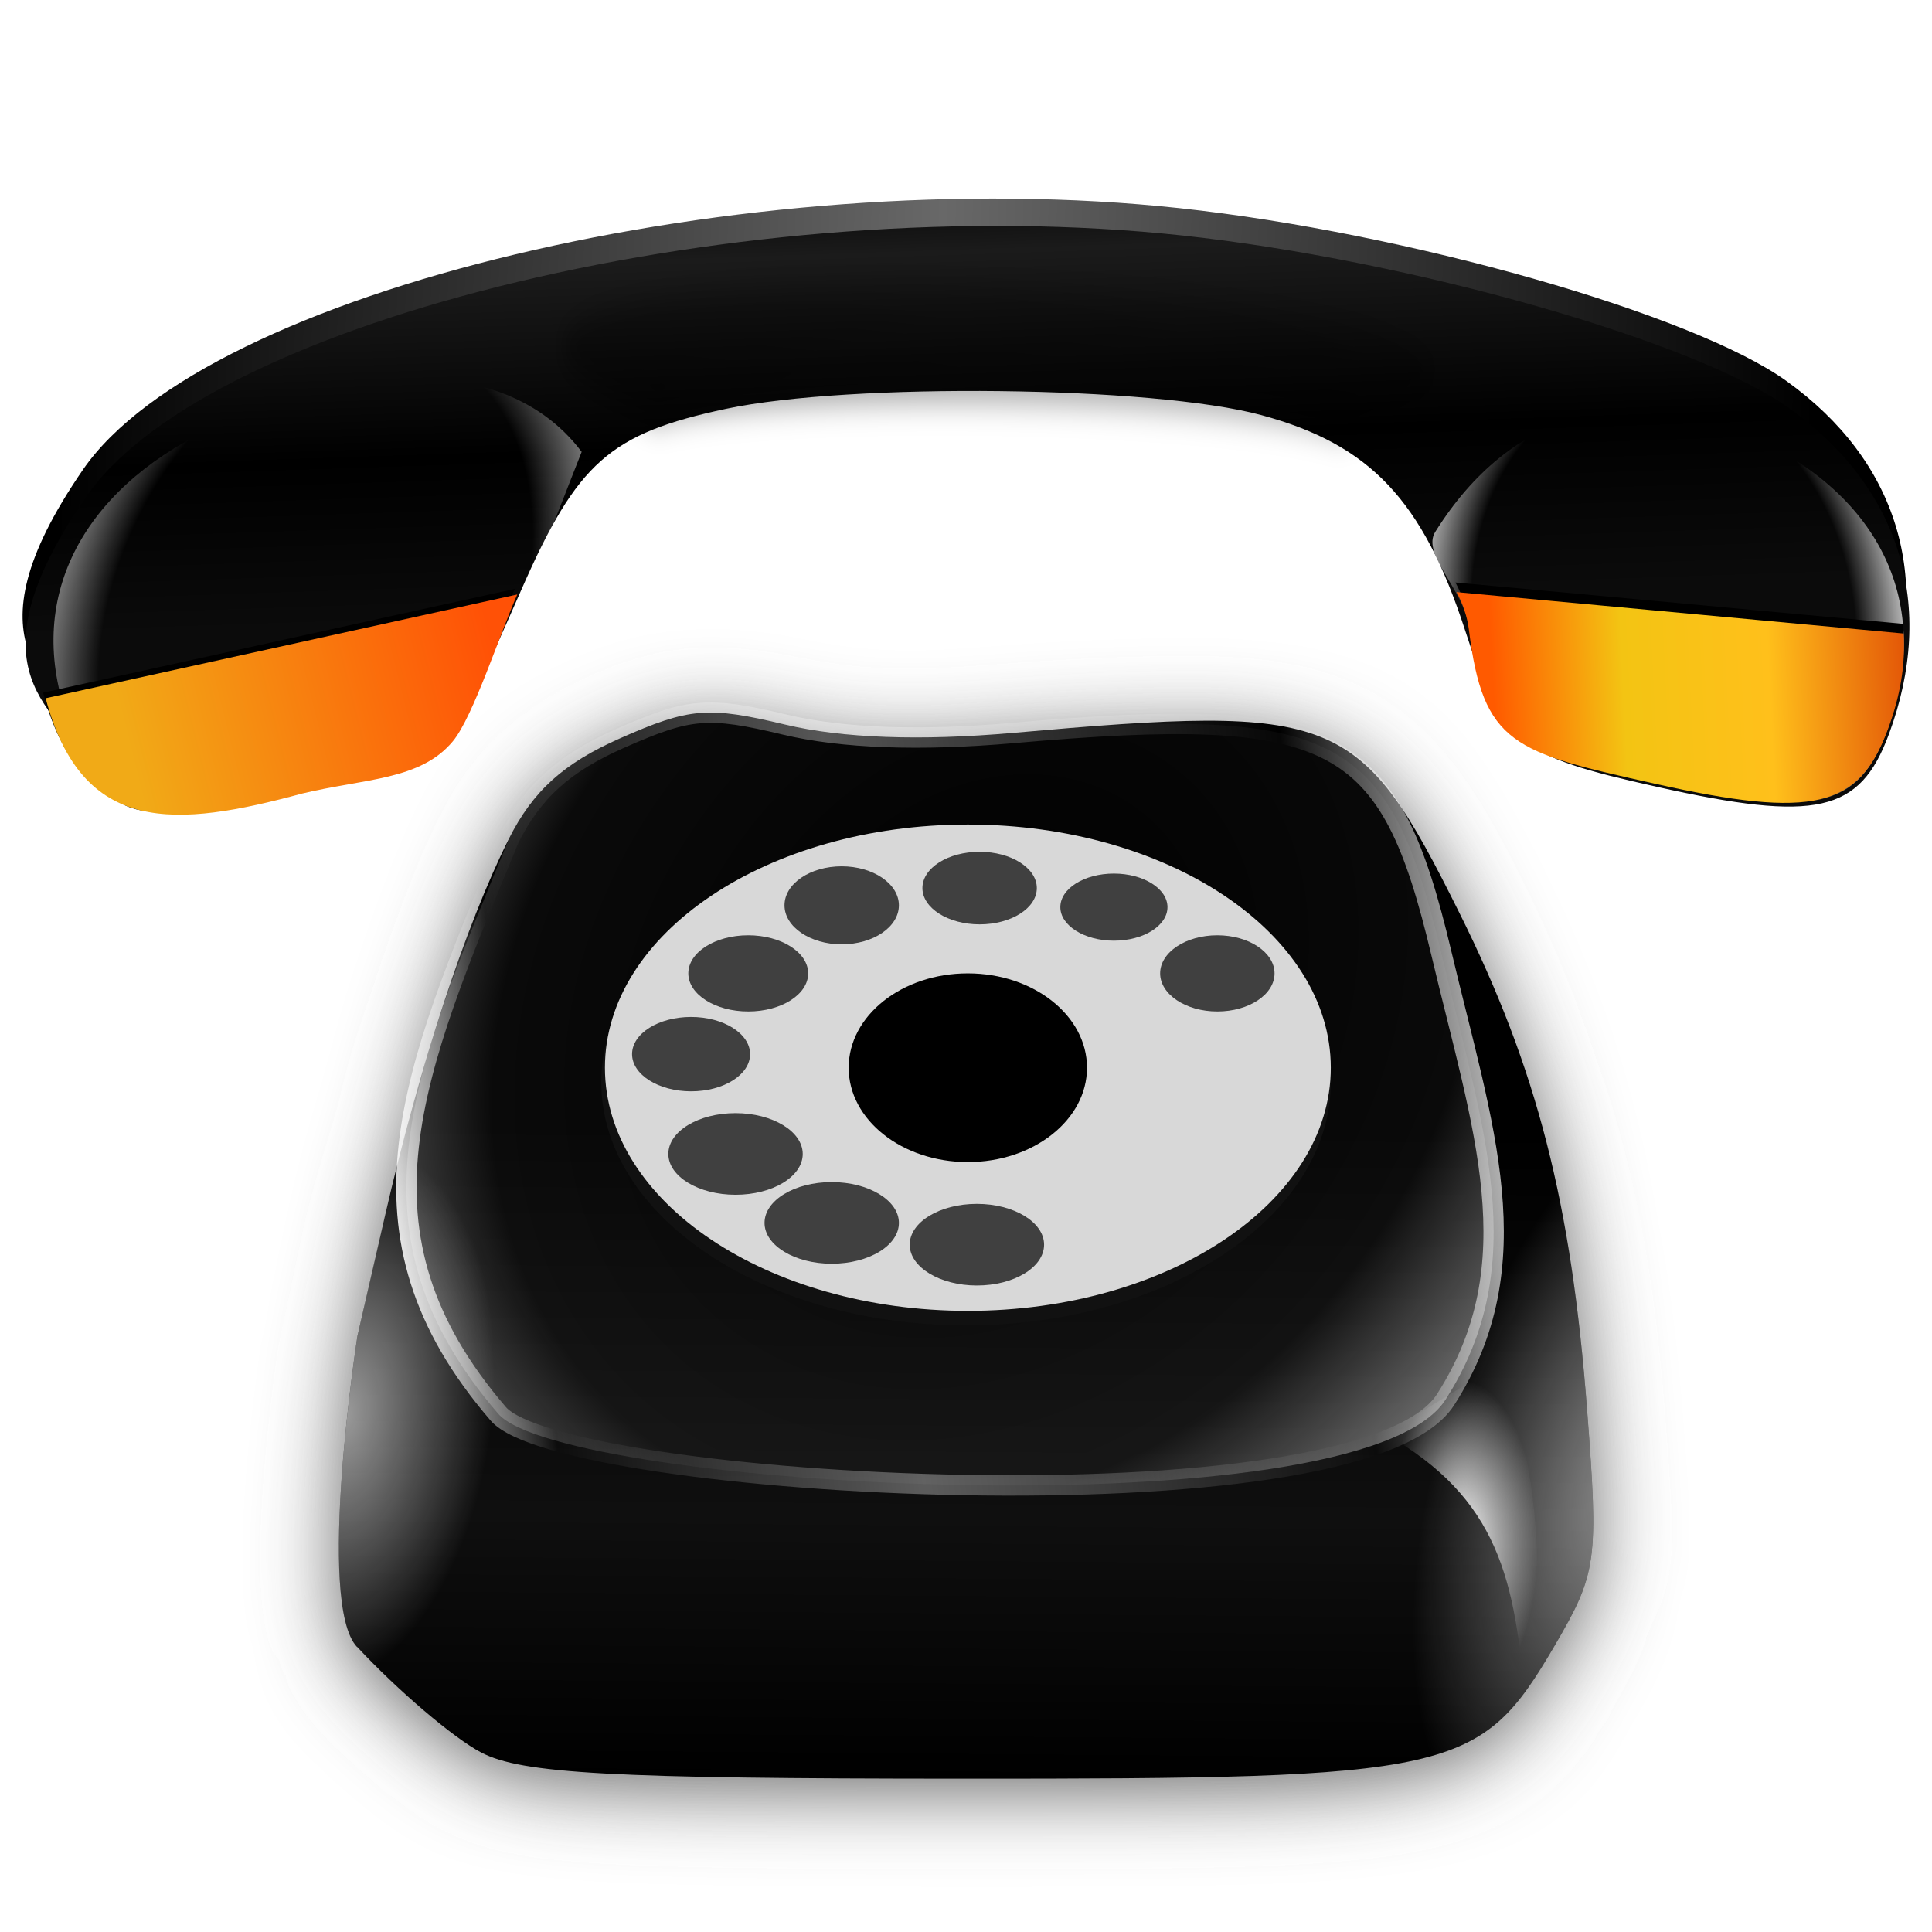
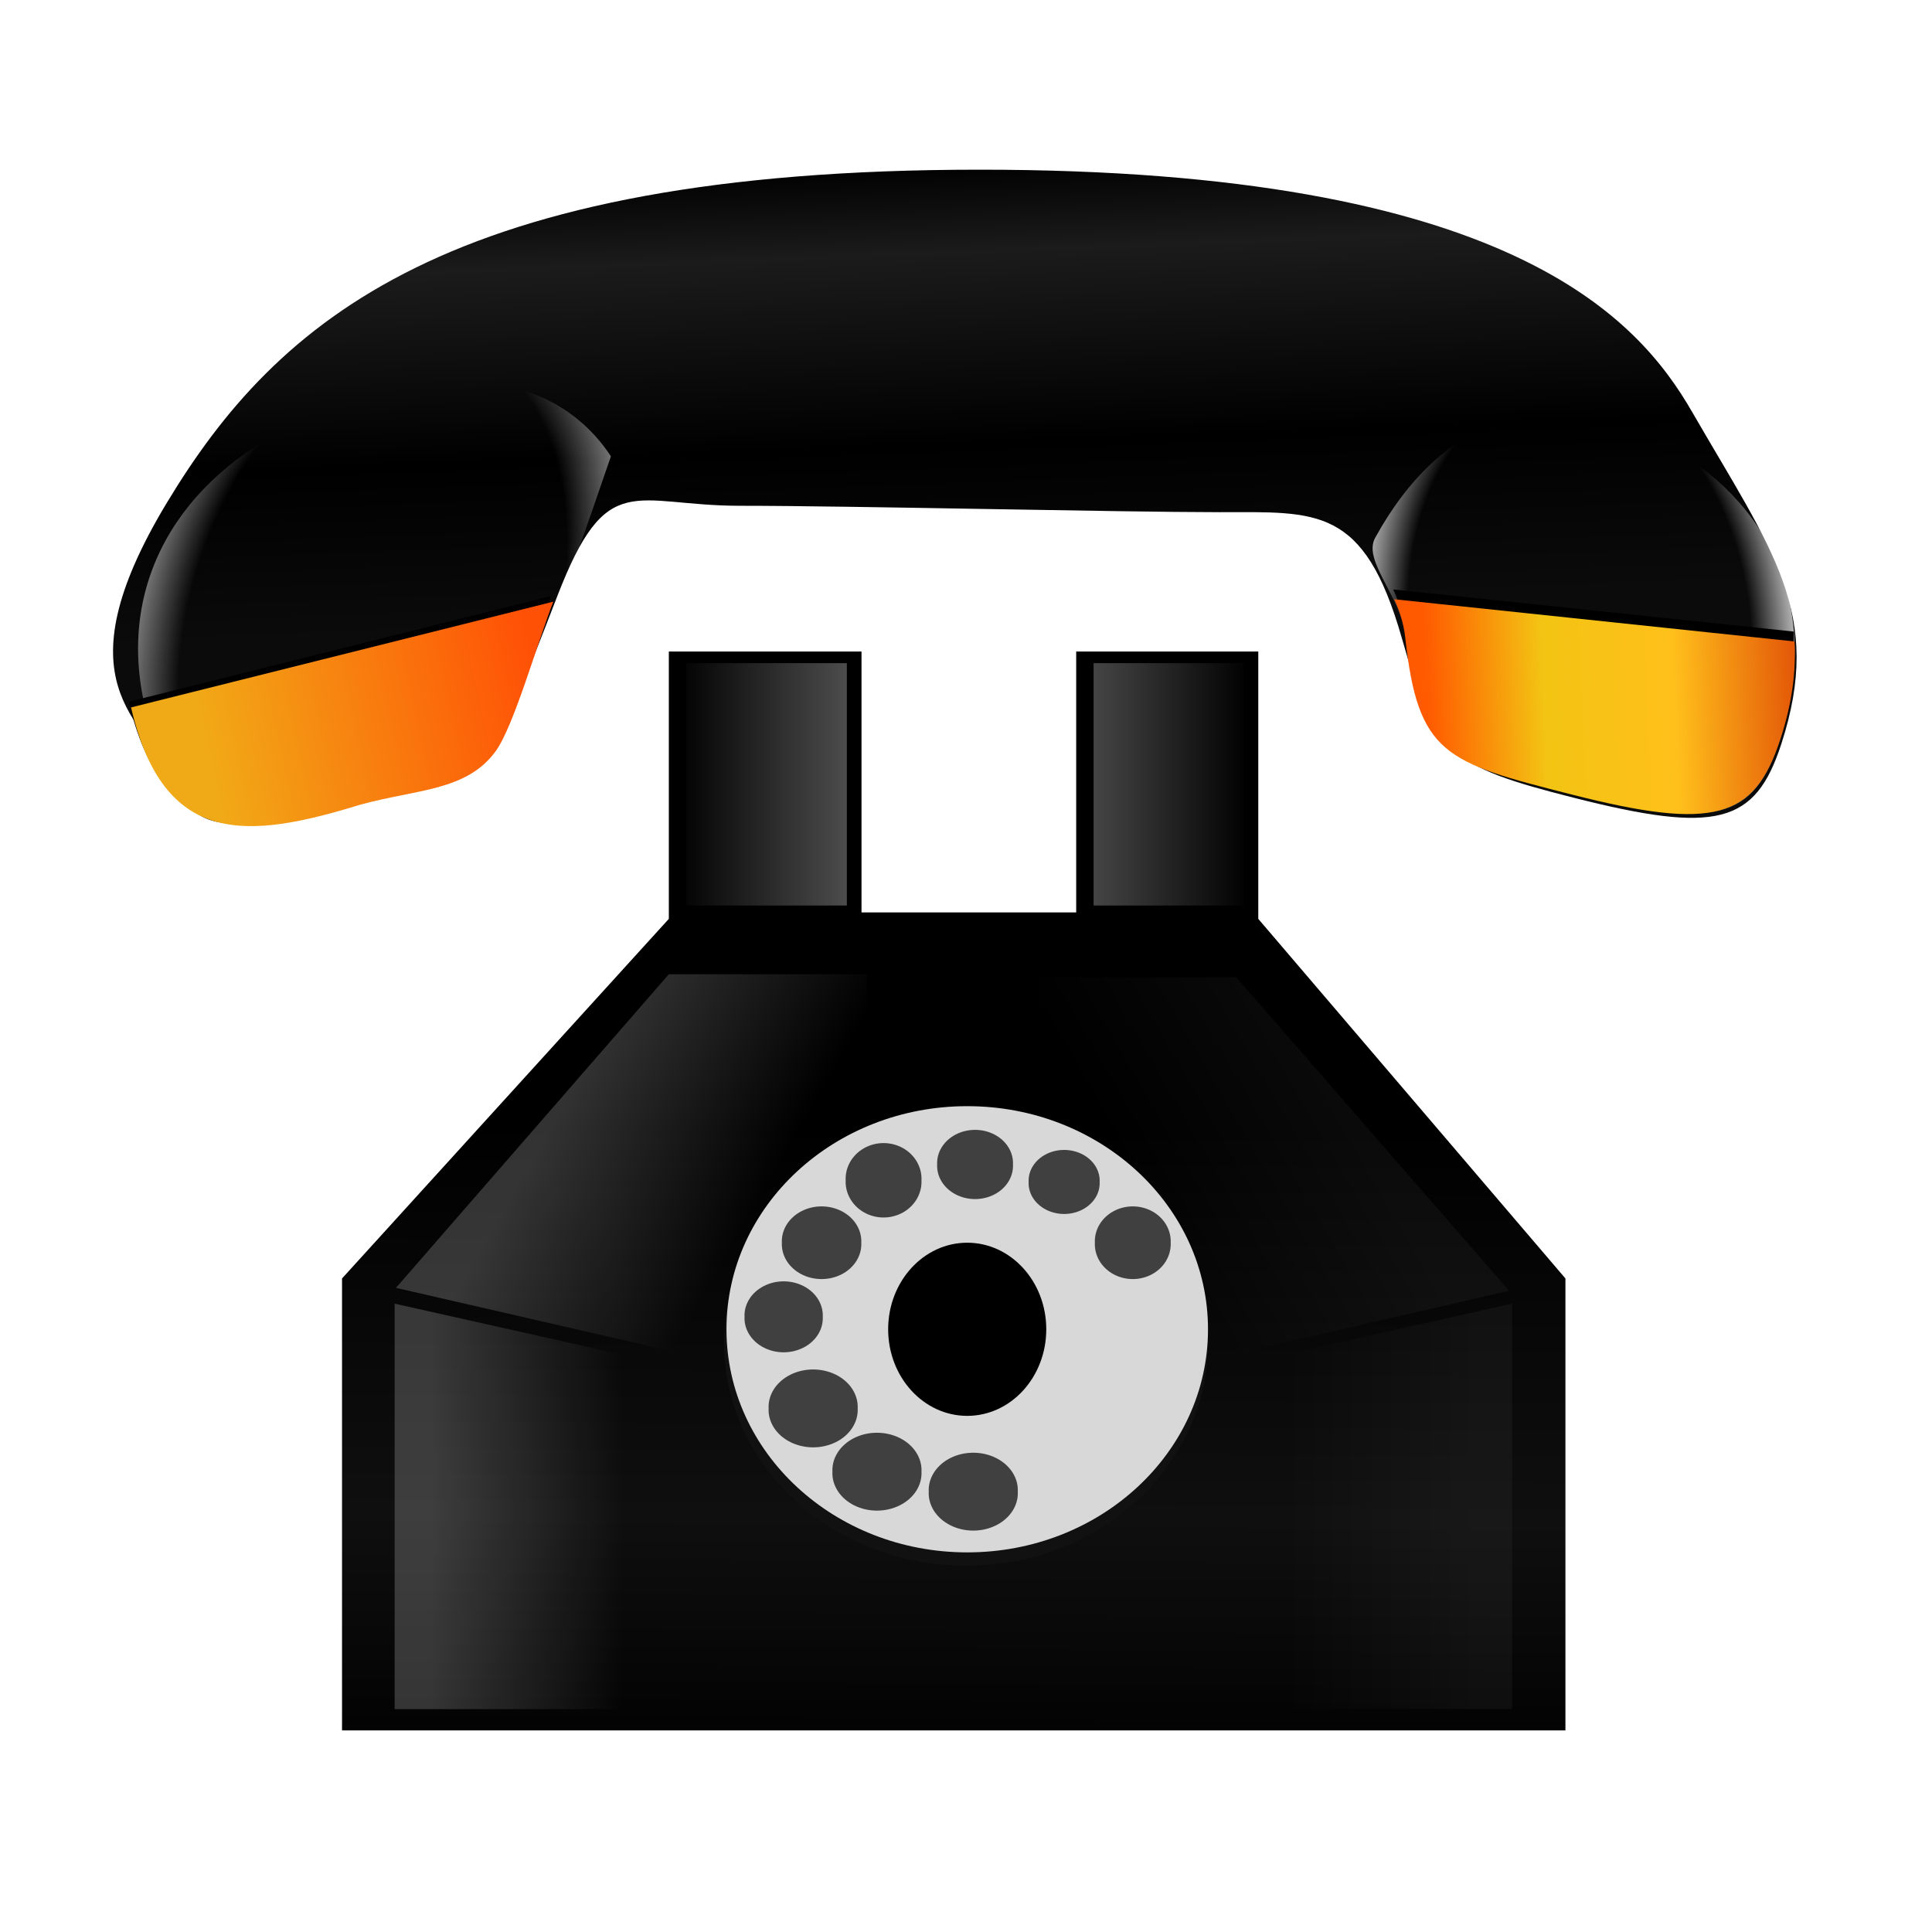
- <svg xmlns="http://www.w3.org/2000/svg" xmlns:xlink="http://www.w3.org/1999/xlink" version="1.1" id="svg2" height="22" width="22">
+ <svg xmlns="http://www.w3.org/2000/svg" xmlns:xlink="http://www.w3.org/1999/xlink" version="1.1" id="svg2" height="22" width="22" style="display:inline">
  <defs id="defs4">
-     <linearGradient id="linearGradient3848">
-       <stop style="stop-color:#000000;stop-opacity:1;" offset="0" id="stop3850" />
-       <stop id="stop3856" offset="0.431" style="stop-color:#000000;stop-opacity:1;" />
-       <stop style="stop-color:#505050;stop-opacity:1;" offset="1" id="stop3852" />
+     <linearGradient id="linearGradient3974">
+       <stop style="stop-color:#ffffff;stop-opacity:0;" offset="0" id="stop3976" />
+       <stop id="stop3982" offset="0.5" style="stop-color:#ffffff;stop-opacity:0.498;" />
+       <stop style="stop-color:#ffffff;stop-opacity:0;" offset="1" id="stop3978" />
+     </linearGradient>
+     <linearGradient id="linearGradient3920">
+       <stop id="stop3922" offset="0" style="stop-color:#ffffff;stop-opacity:0.039;" />
+       <stop id="stop3924" offset="1" style="stop-color:#ffffff;stop-opacity:0;" />
+     </linearGradient>
+     <linearGradient id="linearGradient3908">
+       <stop style="stop-color:#ffffff;stop-opacity:0.196;" offset="0" id="stop3910" />
+       <stop style="stop-color:#ffffff;stop-opacity:0;" offset="1" id="stop3912" />
    </linearGradient>
    <linearGradient id="linearGradient8277">
      <stop id="stop8279" offset="0" style="stop-color:#ff5a00;stop-opacity:1;" />
      <stop style="stop-color:#f3c413;stop-opacity:1;" offset="0.318" id="stop8285" />
      <stop style="stop-color:#ffc01b;stop-opacity:1;" offset="0.675" id="stop8283" />
      <stop id="stop8281" offset="1" style="stop-color:#e45a08;stop-opacity:1;" />
    </linearGradient>
    <linearGradient id="linearGradient8225">
      <stop style="stop-color:#ff5106;stop-opacity:1;" offset="0" id="stop8227" />
      <stop style="stop-color:#f1aa17;stop-opacity:1;" offset="1" id="stop8229" />
    </linearGradient>
-     <linearGradient id="linearGradient4708">
-       <stop style="stop-color:#000000;stop-opacity:0.486;" offset="0" id="stop4710" />
-       <stop style="stop-color:#000000;stop-opacity:0;" offset="1" id="stop4712" />
-     </linearGradient>
    <linearGradient id="linearGradient4692">
      <stop style="stop-color:#ffffff;stop-opacity:0;" offset="0" id="stop4694" />
      <stop id="stop4702" offset="0.779" style="stop-color:#ffffff;stop-opacity:0;" />
      <stop style="stop-color:#ffffff;stop-opacity:0.784;" offset="1" id="stop4696" />
-     </linearGradient>
-     <linearGradient id="linearGradient4670">
-       <stop style="stop-color:#000000;stop-opacity:1;" offset="0" id="stop4678" />
-       <stop style="stop-color:#686868;stop-opacity:1;" offset="0.5" id="stop4674" />
-       <stop style="stop-color:#000000;stop-opacity:1;" offset="1" id="stop4676" />
    </linearGradient>
    <linearGradient id="linearGradient4652">
      <stop id="stop4662" offset="0" style="stop-color:#0b0b0b;stop-opacity:1;" />
      <stop style="stop-color:#000000;stop-opacity:1;" offset="0.376" id="stop3846" />
      <stop id="stop3848" offset="0.8" style="stop-color:#1b1b1b;stop-opacity:1;" />
      <stop id="stop4660" offset="1" style="stop-color:#000000;stop-opacity:1;" />
    </linearGradient>
-     <linearGradient id="linearGradient3902">
-       <stop style="stop-color:#ffffff;stop-opacity:1;" offset="0" id="stop3904" />
-       <stop style="stop-color:#ffffff;stop-opacity:0;" offset="1" id="stop3906" />
-     </linearGradient>
-     <linearGradient id="linearGradient3834">
-       <stop style="stop-color:#ffffff;stop-opacity:0.588;" offset="0" id="stop3836" />
-       <stop style="stop-color:#ffffff;stop-opacity:0;" offset="1" id="stop3838" />
-     </linearGradient>
-     <linearGradient id="linearGradient3824">
-       <stop id="stop3826" offset="0" style="stop-color:#ffffff;stop-opacity:0;" />
-       <stop style="stop-color:#ffffff;stop-opacity:0.039;" offset="0.749" id="stop3828" />
-       <stop id="stop3830" offset="1" style="stop-color:#ffffff;stop-opacity:0.382;" />
-     </linearGradient>
-     <linearGradient id="linearGradient3808">
-       <stop style="stop-color:#ffffff;stop-opacity:1;" offset="0" id="stop3810" />
-       <stop id="stop3820" offset="0.123" style="stop-color:#ffffff;stop-opacity:0;" />
-       <stop id="stop3818" offset="0.424" style="stop-color:#ffffff;stop-opacity:0.321;" />
-       <stop id="stop3816" offset="0.804" style="stop-color:#ffffff;stop-opacity:0;" />
-       <stop style="stop-color:#ffffff;stop-opacity:1;" offset="1" id="stop3812" />
-     </linearGradient>
    <linearGradient id="linearGradient3753">
      <stop style="stop-color:#000000;stop-opacity:1;" offset="0" id="stop3755" />
      <stop id="stop3898" offset="0.395" style="stop-color:#000000;stop-opacity:1;" />
      <stop style="stop-color:#0f0f0f;stop-opacity:1;" offset="0.757" id="stop3900" />
      <stop style="stop-color:#000000;stop-opacity:1;" offset="1" id="stop3757" />
    </linearGradient>
-     <filter id="filter4714" color-interpolation-filters="sRGB">
-       <feGaussianBlur stdDeviation="0.122" id="feGaussianBlur4716" />
-     </filter>
    <linearGradient id="linearGradient4692-4">
      <stop style="stop-color:#ffffff;stop-opacity:0;" offset="0" id="stop4694-4" />
      <stop id="stop4702-3" offset="0.693" style="stop-color:#ffffff;stop-opacity:0;" />
      <stop style="stop-color:#ffffff;stop-opacity:0.784;" offset="1" id="stop4696-7" />
    </linearGradient>
-     <linearGradient xlink:href="#linearGradient3753" id="linearGradient3360" gradientUnits="userSpaceOnUse" x1="13.038" y1="8.923" x2="12.952" y2="19.543" />
-     <radialGradient xlink:href="#linearGradient3834" id="radialGradient3362" gradientUnits="userSpaceOnUse" gradientTransform="matrix(-0.05617791,0.4270766,-0.231972,-0.03051375,4.331609,14.06486)" cx="3.43" cy="-14.345" fx="3.43" fy="-14.345" r="6.158" />
-     <radialGradient xlink:href="#linearGradient3834" id="radialGradient3364" gradientUnits="userSpaceOnUse" gradientTransform="matrix(0.2038054,-0.6306904,0.3147962,0.1017253,10.69945,27.54808)" cx="20.33" cy="17.207" fx="20.33" fy="17.207" r="6.158" />
-     <radialGradient xlink:href="#linearGradient3824" id="radialGradient3366" gradientUnits="userSpaceOnUse" gradientTransform="matrix(-0.867017,1.029942,-0.8484894,-0.7142683,37.44875,8.522954)" cx="13.27" cy="14.355" fx="13.27" fy="14.355" r="5.338" />
-     <linearGradient xlink:href="#linearGradient3808" id="linearGradient3368" gradientUnits="userSpaceOnUse" x1="8.007" y1="15.572" x2="19.592" y2="14.004" />
-     <radialGradient xlink:href="#linearGradient3902" id="radialGradient3370" gradientUnits="userSpaceOnUse" gradientTransform="matrix(1,0,0,2.120923,0,-19.30844)" cx="18.432" cy="17.225" fx="18.432" fy="17.225" r="0.751" />
-     <linearGradient xlink:href="#linearGradient4670" id="linearGradient3372" gradientUnits="userSpaceOnUse" gradientTransform="translate(-0.125,-0.25)" x1="2.429" y1="5.84" x2="19.277" y2="0.152" />
-     <linearGradient xlink:href="#linearGradient4652" id="linearGradient3374" gradientUnits="userSpaceOnUse" x1="12.492" y1="7.027" x2="10.777" y2="2.84" />
-     <radialGradient xlink:href="#linearGradient4692" id="radialGradient3376" gradientUnits="userSpaceOnUse" gradientTransform="matrix(0.859473,-0.4964453,0.6380758,1.104672,-0.1643631,9.058411)" cx="19.131" cy="4.645" fx="19.131" fy="4.645" r="2.504" />
-     <linearGradient xlink:href="#linearGradient4708" id="linearGradient3378" gradientUnits="userSpaceOnUse" x1="11.998" y1="5.778" x2="11.175" y2="2.619" />
-     <radialGradient xlink:href="#linearGradient4692-4" id="radialGradient3380" gradientUnits="userSpaceOnUse" gradientTransform="matrix(-1.158583,-0.1058388,-0.1505438,1.647953,29.00186,3.873206)" cx="18.968" cy="4.518" fx="18.968" fy="4.518" r="2.504" />
-     <linearGradient xlink:href="#linearGradient8225" id="linearGradient3382" gradientUnits="userSpaceOnUse" x1="8.425" y1="9.416" x2="5.258" y2="11.581" />
-     <linearGradient xlink:href="#linearGradient8277" id="linearGradient3384" gradientUnits="userSpaceOnUse" x1="17.931" y1="6.107" x2="21.746" y2="4.471" />
-     <filter id="filter4336">
-       <feGaussianBlur stdDeviation="0.399" id="feGaussianBlur4338" />
-     </filter>
+     <linearGradient xlink:href="#linearGradient4652" id="linearGradient3260" gradientUnits="userSpaceOnUse" x1="12.492" y1="7.027" x2="10.777" y2="2.84" />
+     <radialGradient xlink:href="#linearGradient4692" id="radialGradient3262" gradientUnits="userSpaceOnUse" gradientTransform="matrix(0.859473,-0.4964453,0.6380758,1.104672,-0.1643631,9.058411)" cx="19.131" cy="4.645" fx="19.131" fy="4.645" r="2.504" />
+     <radialGradient xlink:href="#linearGradient4692-4" id="radialGradient3266" gradientUnits="userSpaceOnUse" gradientTransform="matrix(-1.158583,-0.1058388,-0.1505438,1.647953,29.00186,3.873206)" cx="18.968" cy="4.518" fx="18.968" fy="4.518" r="2.504" />
+     <linearGradient xlink:href="#linearGradient8225" id="linearGradient3268" gradientUnits="userSpaceOnUse" x1="8.425" y1="9.416" x2="5.258" y2="11.581" />
+     <linearGradient xlink:href="#linearGradient8277" id="linearGradient3270" gradientUnits="userSpaceOnUse" x1="17.931" y1="6.107" x2="21.746" y2="4.471" />
+     <linearGradient xlink:href="#linearGradient3753" id="linearGradient3123" gradientUnits="userSpaceOnUse" x1="13.038" y1="8.923" x2="12.952" y2="19.543" />
+     <linearGradient xlink:href="#linearGradient3908" id="linearGradient3914" x1="4.893" y1="16.046" x2="7.093" y2="16.046" gradientUnits="userSpaceOnUse" />
+     <linearGradient xlink:href="#linearGradient3920" id="linearGradient3918" gradientUnits="userSpaceOnUse" x1="4.893" y1="16.046" x2="7.093" y2="16.046" gradientTransform="matrix(-0.8623132,0,0,0.8623132,22.80399,2.071418)" />
+     <linearGradient xlink:href="#linearGradient3908" id="linearGradient3942" x1="6.064" y1="13.186" x2="8.212" y2="14.426" gradientUnits="userSpaceOnUse" />
+     <linearGradient xlink:href="#linearGradient3920" id="linearGradient3946" gradientUnits="userSpaceOnUse" x1="6.064" y1="13.186" x2="8.212" y2="14.426" gradientTransform="matrix(-0.8623132,0,0,0.8623132,22.78604,2.100081)" />
+     <linearGradient xlink:href="#linearGradient3974" id="linearGradient3980" x1="10.707" y1="9.842" x2="16.347" y2="9.842" gradientUnits="userSpaceOnUse" />
  </defs>
  <g id="layer3" style="display:inline">
-     <path style="fill:#646464;fill-opacity:1;filter:url(#filter4336)" d="m 10.688,9.5 c -0.225,0.019 -0.441,0.099 -0.781,0.25 -0.556,0.246 -0.856,0.528 -1.094,1 -0.212,0.422 -0.417,0.959 -0.625,1.594 -0.107,0.306 -0.186,0.59 -0.25,0.875 -0.114,0.402 -0.245,0.788 -0.344,1.219 l -0.25,1.188 c 0,0 -0.401,2.632 0,3.062 0.401,0.43 0.949,0.89 1.219,1.031 0.399,0.208 1.257,0.249 4.688,0.25 4.211,0.001 4.962,-0.017 5.562,-0.844 0.004,0.044 -0.004,0.08 0,0.125 0.028,-0.041 0.043,-0.129 0.062,-0.25 0.067,-0.101 0.147,-0.221 0.219,-0.344 0.418,-0.713 0.425,-0.83 0.312,-2.312 -0.155,-2.043 -0.487,-3.342 -1.25,-4.875 -0.816,-1.639 -1.204,-1.943 -3.125,-1.844 -0.057,0.003 -0.127,-0.004 -0.188,0 -0.321,0.015 -0.663,0.027 -1.062,0.062 -0.454,0.04 -0.874,0.076 -1.25,0.062 -0.376,-0.014 -0.72,-0.058 -1,-0.125 C 11.153,9.534 10.913,9.481 10.688,9.5 z" id="path2969-2" transform="matrix(1.159671,0,0,1.159671,-4.443164,-2.778678)" />
-     <g id="g3328" transform="translate(-0.1905613,0.3246734)">
-       <g id="g3914" transform="matrix(1.159671,0,0,1.159671,-4.540361,-2.726837)">
-         <path style="fill:url(#linearGradient3360);fill-opacity:1" d="m 7.584,18.242 c -0.401,-0.43 0.005,-3.05 0.005,-3.05 l 0.271,-1.181 c 0.339,-1.48 0.792,-2.856 1.215,-3.7 0.237,-0.472 0.537,-0.744 1.094,-0.99 0.681,-0.301 0.862,-0.316 1.619,-0.135 0.559,0.134 1.328,0.162 2.237,0.082 3.197,-0.283 3.406,-0.199 4.385,1.768 0.763,1.533 1.099,2.842 1.254,4.885 0.113,1.483 0.096,1.6 -0.321,2.313 -0.733,1.251 -0.972,1.305 -5.827,1.303 -3.43,-8.5e-4 -4.312,-0.049 -4.711,-0.257 -0.27,-0.141 -0.819,-0.608 -1.22,-1.039 z" id="path2969" />
-         <path style="fill:url(#radialGradient3362);fill-opacity:1" d="m 7.584,18.242 c -0.401,-0.43 0.005,-3.05 0.005,-3.05 l 0.271,-1.181 c 0.339,-1.48 0.792,-2.856 1.215,-3.7 0.237,-0.472 0.537,-0.744 1.094,-0.99 0.681,-0.301 0.862,-0.316 1.619,-0.135 0.559,0.134 1.328,0.162 2.237,0.082 3.197,-0.283 3.406,-0.199 4.385,1.768 0.763,1.533 1.099,2.842 1.254,4.885 0.113,1.483 0.096,1.6 -0.321,2.313 -0.733,1.251 -0.972,1.305 -5.827,1.303 -3.43,-8.5e-4 -4.312,-0.049 -4.711,-0.257 -0.27,-0.141 -0.819,-0.608 -1.22,-1.039 z" id="path3845" />
-         <path id="path3832" d="m 7.584,18.242 c -0.401,-0.43 0.005,-3.05 0.005,-3.05 l 0.271,-1.181 c 0.339,-1.48 0.792,-2.856 1.215,-3.7 0.237,-0.472 0.537,-0.744 1.094,-0.99 0.681,-0.301 0.862,-0.316 1.619,-0.135 0.559,0.134 1.328,0.162 2.237,0.082 3.197,-0.283 3.406,-0.199 4.385,1.768 0.763,1.533 1.099,2.842 1.254,4.885 0.113,1.483 0.096,1.6 -0.321,2.313 -0.733,1.251 -0.972,1.305 -5.827,1.303 -3.43,-8.5e-4 -4.312,-0.049 -4.711,-0.257 -0.27,-0.141 -0.819,-0.608 -1.22,-1.039 z" style="fill:url(#radialGradient3364);fill-opacity:1" />
-         <path id="path3743" d="m 9.075,10.312 c 0.237,-0.472 0.537,-0.744 1.094,-0.99 0.681,-0.301 0.862,-0.316 1.619,-0.135 0.559,0.134 1.328,0.162 2.237,0.082 3.197,-0.283 3.699,0.023 4.207,2.16 0.406,1.711 0.898,3.05 0.042,4.386 -0.843,1.317 -8.672,0.872 -9.302,0.139 -1.531,-1.78 -0.849,-3.338 0.104,-5.642 z" style="fill:url(#radialGradient3366);fill-opacity:1;stroke:url(#linearGradient3368);stroke-width:0.2;stroke-miterlimit:4;stroke-opacity:1;stroke-dasharray:none" />
-         <path style="fill:url(#radialGradient3370);fill-opacity:1;fill-rule:nonzero;stroke:none" d="m 19.058,18.819 c 0.222,-0.329 0.219,-3.642 -0.614,-3.134 l -0.764,0.466 c 1.118,0.632 1.281,1.437 1.378,2.668 z" id="path3849" />
-       </g>
-       <g id="g3858" transform="translate(-1.039766,-0.4375)">
-         <path transform="matrix(1.142618,0,0,1.177242,22.65504,-2.050945)" d="m -5.488,12.306 c 0,1.299 -1.628,2.352 -3.635,2.352 -2.008,0 -3.635,-1.053 -3.635,-2.352 0,-1.299 1.628,-2.352 3.635,-2.352 2.008,0 3.635,1.053 3.635,2.352 z" id="path3921" style="fill:#111111;fill-opacity:1;fill-rule:nonzero;stroke:none" />
-         <path style="fill:#d8d8d8;fill-opacity:1;fill-rule:nonzero;stroke:none" id="path3912" d="m -5.488,12.306 c 0,1.299 -1.628,2.352 -3.635,2.352 -2.008,0 -3.635,-1.053 -3.635,-2.352 0,-1.299 1.628,-2.352 3.635,-2.352 2.008,0 3.635,1.053 3.635,2.352 z" transform="matrix(1.136933,0,0,1.177242,22.62384,-2.216262)" />
-         <path transform="matrix(0.3733212,0,0,0.4568403,15.657,6.649176)" d="m -5.488,12.306 c 0,1.299 -1.628,2.352 -3.635,2.352 -2.008,0 -3.635,-1.053 -3.635,-2.352 0,-1.299 1.628,-2.352 3.635,-2.352 2.008,0 3.635,1.053 3.635,2.352 z" id="path3923" style="fill:#000000;fill-opacity:1;fill-rule:nonzero;stroke:none" />
-         <g style="fill:#404040;fill-opacity:1" id="g4641" transform="matrix(1.159671,0,0,1.159671,22.85197,-1.896709)">
-           <path transform="matrix(1.042253,0,0,1.046512,0.2989144,-0.723641)" d="m -8.339,14.026 c 0,0.212 -0.283,0.383 -0.633,0.383 -0.349,0 -0.633,-0.172 -0.633,-0.383 0,-0.212 0.283,-0.383 0.633,-0.383 0.349,0 0.633,0.172 0.633,0.383 z" id="path4623" style="fill:#404040;fill-opacity:1;fill-rule:nonzero;stroke:none" />
-           <path style="fill:#404040;fill-opacity:1;fill-rule:nonzero;stroke:none" id="path4625" d="m -8.339,14.026 c 0,0.212 -0.283,0.383 -0.633,0.383 -0.349,0 -0.633,-0.172 -0.633,-0.383 0,-0.212 0.283,-0.383 0.633,-0.383 0.349,0 0.633,0.172 0.633,0.383 z" transform="matrix(1.042253,0,0,1.046512,-1.126639,-0.9374739)" />
-           <path transform="matrix(1.042253,0,0,1.046512,-2.071068,-1.614612)" d="m -8.339,14.026 c 0,0.212 -0.283,0.383 -0.633,0.383 -0.349,0 -0.633,-0.172 -0.633,-0.383 0,-0.212 0.283,-0.383 0.633,-0.383 0.349,0 0.633,0.172 0.633,0.383 z" id="path4627" style="fill:#404040;fill-opacity:1;fill-rule:nonzero;stroke:none" />
-           <path style="fill:#404040;fill-opacity:1;fill-rule:nonzero;stroke:none" id="path4629" d="m -8.339,14.026 c 0,0.212 -0.283,0.383 -0.633,0.383 -0.349,0 -0.633,-0.172 -0.633,-0.383 0,-0.212 0.283,-0.383 0.633,-0.383 0.349,0 0.633,0.172 0.633,0.383 z" transform="matrix(0.9154929,0,0,0.9534883,-3.644949,-1.289953)" />
-           <path transform="matrix(0.9295774,0,0,0.9767442,-2.95727,-2.409099)" d="m -8.339,14.026 c 0,0.212 -0.283,0.383 -0.633,0.383 -0.349,0 -0.633,-0.172 -0.633,-0.383 0,-0.212 0.283,-0.383 0.633,-0.383 0.349,0 0.633,0.172 0.633,0.383 z" id="path4631" style="fill:#404040;fill-opacity:1;fill-rule:nonzero;stroke:none" />
-           <path style="fill:#404040;fill-opacity:1;fill-rule:nonzero;stroke:none" id="path4633" d="m -8.339,14.026 c 0,0.212 -0.283,0.383 -0.633,0.383 -0.349,0 -0.633,-0.172 -0.633,-0.383 0,-0.212 0.283,-0.383 0.633,-0.383 0.349,0 0.633,0.172 0.633,0.383 z" transform="matrix(0.8873239,0,0,1,-2.418672,-3.403508)" />
-           <path transform="matrix(0.8873239,0,0,0.9302325,-1.064396,-2.594248)" d="m -8.339,14.026 c 0,0.212 -0.283,0.383 -0.633,0.383 -0.349,0 -0.633,-0.172 -0.633,-0.383 0,-0.212 0.283,-0.383 0.633,-0.383 0.349,0 0.633,0.172 0.633,0.383 z" id="path4635" style="fill:#404040;fill-opacity:1;fill-rule:nonzero;stroke:none" />
-           <path style="fill:#404040;fill-opacity:1;fill-rule:nonzero;stroke:none" id="path4637" d="m -8.339,14.026 c 0,0.212 -0.283,0.383 -0.633,0.383 -0.349,0 -0.633,-0.172 -0.633,-0.383 0,-0.212 0.283,-0.383 0.633,-0.383 0.349,0 0.633,0.172 0.633,0.383 z" transform="matrix(0.8309859,0,0,0.8604651,-0.2512287,-1.428599)" />
-           <path transform="matrix(0.8873239,0,0,0.9767442,1.269947,-2.409099)" d="m -8.339,14.026 c 0,0.212 -0.283,0.383 -0.633,0.383 -0.349,0 -0.633,-0.172 -0.633,-0.383 0,-0.212 0.283,-0.383 0.633,-0.383 0.349,0 0.633,0.172 0.633,0.383 z" id="path4639" style="fill:#404040;fill-opacity:1;fill-rule:nonzero;stroke:none" />
-         </g>
-       </g>
-       <g id="g3317" transform="matrix(1.05075,0.3901329,-0.3901329,1.05075,0.7485972,-5.660424)">
-         <path id="path4664" d="M 4.631,11.358 C 4.161,10.932 3.102,10.956 3.641,8.817 4.179,6.678 8.882,3.531 13.159,2.448 15.418,1.876 18.428,1.64 19.55,1.947 c 1.343,0.367 2.102,1.363 2.102,2.754 0,0.849 -0.377,1.095 -2.025,1.32 C 18.179,6.219 18,6.158 17.247,5.207 16.385,4.119 15.686,3.775 14.549,3.879 13.417,3.982 10.517,5.021 9.425,5.713 c -1.019,0.646 -1.227,1.036 -1.309,2.449 -0.107,1.848 -0.111,1.856 -1.438,2.705 -1.345,0.861 -1.577,0.916 -2.048,0.49 z" style="fill:url(#linearGradient3372);fill-opacity:1" />
-         <path style="fill:url(#linearGradient3374);fill-opacity:1" d="M 4.756,11.608 C 4.286,11.182 3.227,11.206 3.766,9.067 4.304,6.928 9.007,3.781 13.284,2.698 15.543,2.126 18.553,1.89 19.675,2.197 c 1.343,0.367 2.102,1.363 2.102,2.754 0,0.849 -0.377,1.095 -2.025,1.32 C 18.304,6.469 18.125,6.408 17.372,5.457 16.51,4.369 15.811,4.025 14.674,4.129 13.542,4.232 10.642,5.271 9.55,5.963 c -1.019,0.646 -1.227,1.036 -1.309,2.449 -0.107,1.848 -0.111,1.856 -1.438,2.705 -1.345,0.861 -1.577,0.916 -2.048,0.49 z" id="path2890" />
-         <path id="path4680" d="m 19.456,2.604 c 1.368,0.106 2.29,0.925 2.29,2.317 0,0.849 -0.377,1.095 -2.025,1.32 -1.448,0.198 -1.775,0.234 -2.318,-0.815 -0.187,-0.36 -0.717,-0.534 -0.662,-0.8 0.292,-1.412 1.287,-2.133 2.715,-2.022 z" style="fill:url(#radialGradient3376);fill-opacity:1" />
-         <path id="path4704" d="M 15.469,4.041 C 14.295,4.072 9.985,5.579 8.932,6.317 3.352,6.03 19.753,0.729 15.469,4.041 z" style="fill:url(#linearGradient3378);fill-opacity:1;filter:url(#filter4714)" />
-         <path id="path4680-3" d="M 4.515,8.191 C 3.634,9.243 3.575,10.475 4.57,11.448 5.177,12.042 5.616,11.944 6.929,10.924 8.383,9.948 8.292,8.44 8.328,6.883 7.114,6.104 5.434,7.093 4.515,8.191 z" style="fill:url(#radialGradient3380);fill-opacity:1;display:inline" />
-         <path id="path8292" d="m 8.175,8.425 -4.125,2.656 c 0.835,1.182 1.7,0.771 2.781,0 0.547,-0.367 1.079,-0.544 1.25,-1.031 0.107,-0.306 0.067,-1.197 0.094,-1.625 z" style="fill:#000000;fill-opacity:1;display:inline" />
-         <path style="fill:url(#linearGradient3382);fill-opacity:1;display:inline" d="m 8.219,8.469 -4.125,2.656 c 0.835,1.182 1.7,0.771 2.781,0 0.547,-0.367 1.079,-0.544 1.25,-1.031 0.107,-0.306 0.067,-1.197 0.094,-1.625 z" id="path8220" />
-         <path id="path8290" d="m 21.518,3.849 -4.406,1.188 c 0.1,0.086 0.19,0.197 0.25,0.312 0.543,1.049 0.864,1.01 2.312,0.812 1.648,-0.225 2.031,-0.495 2.031,-1.344 0,-0.374 -0.063,-0.68 -0.188,-0.969 z" style="fill:#000000;fill-opacity:1" />
-         <path style="fill:url(#linearGradient3384);fill-opacity:1" d="M 21.562,3.938 17.156,5.125 c 0.1,0.086 0.19,0.197 0.25,0.312 0.543,1.049 0.864,1.01 2.312,0.812 C 21.366,6.025 21.75,5.755 21.75,4.906 21.75,4.532 21.687,4.226 21.562,3.938 z" id="path8271" />
+     <g transform="matrix(1.159671,0,0,1.159671,-4.730923,-2.402164)" id="g3914">
+       <path style="fill:url(#linearGradient3123);fill-opacity:1" d="m 10.647,8.469 0,2.625 -3.209,3.531 0,4.438 12.013,0 0,-4.438 -3.016,-3.531 0,-2.625 -1.788,0 0,2.562 -2.108,0 0,-2.562 z" id="path3121" />
+       <path style="fill:url(#linearGradient3914);fill-opacity:1" d="m 8.994,15.853 -4.5,-1.008 0,4.617 4.5,0 z" transform="matrix(0.8623132,0,0,0.8623132,4.079537,2.071418)" id="path3126" />
+       <path id="path3916" d="m 15.048,15.741 3.88,-0.869 0,3.981 -3.88,0 z" style="fill:url(#linearGradient3918);fill-opacity:1" />
+       <path style="fill:url(#linearGradient3942);fill-opacity:1;stroke:none" d="m 4.509,14.665 3.107,-3.571 2.256,0 0,4.803 z" id="path3926" transform="matrix(0.8623132,0,0,0.8623132,4.079537,2.071418)" />
+       <path id="path3944" d="m 18.898,14.746 -2.679,-3.079 -1.946,0 0,4.142 z" style="fill:url(#linearGradient3946);fill-opacity:1;stroke:none" />
+       <path id="path3972" d="m 10.818,8.583 0,2.38 5.473,0 0,-2.38 -1.473,0 0,2.38 -2.423,0 0,-2.38 z" style="fill:url(#linearGradient3980);fill-opacity:1" />
+     </g>
+     <g transform="matrix(0.9407166,0.3976408,-0.3492786,1.070971,1.526506,-5.486961)" id="g3317">
+       <path id="path2890" d="M 4.756,11.608 C 4.286,11.182 3.227,11.206 3.766,9.067 4.304,6.928 5.615,4.843 11.254,2.749 c 5.639,-2.094 7.526,-1.21 8.421,-0.552 1.339,0.984 2.102,1.363 2.102,2.754 0,0.849 -0.377,1.095 -2.025,1.32 C 18.304,6.469 18.125,6.408 17.372,5.457 16.51,4.369 16.036,4.615 14.997,5.001 13.921,5.4 11.062,6.394 9.874,6.835 8.736,7.258 8.323,6.999 8.242,8.412 c -0.107,1.848 -0.111,1.856 -1.438,2.705 -1.345,0.861 -1.577,0.916 -2.048,0.49 z" style="fill:url(#linearGradient3260);fill-opacity:1" />
+       <path style="fill:url(#radialGradient3262);fill-opacity:1" d="m 19.456,2.604 c 1.368,0.106 2.29,0.925 2.29,2.317 0,0.849 -0.377,1.095 -2.025,1.32 -1.448,0.198 -1.775,0.234 -2.318,-0.815 -0.187,-0.36 -0.717,-0.534 -0.662,-0.8 0.292,-1.412 1.287,-2.133 2.715,-2.022 z" id="path4680" />
+       <path style="fill:url(#radialGradient3266);fill-opacity:1;display:inline" d="M 4.515,8.191 C 3.634,9.243 3.575,10.475 4.57,11.448 5.177,12.042 5.616,11.944 6.929,10.924 8.383,9.948 8.292,8.44 8.328,6.883 7.114,6.104 5.434,7.093 4.515,8.191 z" id="path4680-3" />
+       <path style="fill:#000000;fill-opacity:1;display:inline" d="m 8.175,8.425 -4.125,2.656 c 0.835,1.182 1.7,0.771 2.781,0 0.547,-0.367 1.079,-0.544 1.25,-1.031 0.107,-0.306 0.067,-1.197 0.094,-1.625 z" id="path8292" />
+       <path id="path8220" d="m 8.219,8.469 -4.125,2.656 c 0.835,1.182 1.7,0.771 2.781,0 0.547,-0.367 1.079,-0.544 1.25,-1.031 0.107,-0.306 0.067,-1.197 0.094,-1.625 z" style="fill:url(#linearGradient3268);fill-opacity:1;display:inline" />
+       <path style="fill:#000000;fill-opacity:1" d="m 21.518,3.849 -4.406,1.188 c 0.1,0.086 0.19,0.197 0.25,0.312 0.543,1.049 0.864,1.01 2.312,0.812 1.648,-0.225 2.031,-0.495 2.031,-1.344 0,-0.374 -0.063,-0.68 -0.188,-0.969 z" id="path8290" />
+       <path id="path8271" d="M 21.562,3.938 17.156,5.125 c 0.1,0.086 0.19,0.197 0.25,0.312 0.543,1.049 0.864,1.01 2.312,0.812 C 21.366,6.025 21.75,5.755 21.75,4.906 21.75,4.532 21.687,4.226 21.562,3.938 z" style="fill:url(#linearGradient3270);fill-opacity:1" />
+     </g>
+     <g transform="matrix(0.663384,0,0,0.9175394,2.886596,3.877644)" id="g3858">
+       <path style="fill:#111111;fill-opacity:1;fill-rule:nonzero;stroke:none" id="path3921" d="m -5.488,12.306 a 3.635,2.352 0 1 1 -7.27,0 3.635,2.352 0 1 1 7.27,0 z" transform="matrix(1.142618,0,0,1.177242,22.65504,-2.050945)" />
+       <path transform="matrix(1.136933,0,0,1.177242,22.62384,-2.216262)" d="m -5.488,12.306 a 3.635,2.352 0 1 1 -7.27,0 3.635,2.352 0 1 1 7.27,0 z" id="path3912" style="fill:#d8d8d8;fill-opacity:1;fill-rule:nonzero;stroke:none" />
+       <path style="fill:#000000;fill-opacity:1;fill-rule:nonzero;stroke:none" id="path3923" d="m -5.488,12.306 a 3.635,2.352 0 1 1 -7.27,0 3.635,2.352 0 1 1 7.27,0 z" transform="matrix(0.3733212,0,0,0.4568403,15.657,6.649176)" />
+       <g transform="matrix(1.159671,0,0,1.159671,22.85197,-1.896709)" id="g4641" style="fill:#404040;fill-opacity:1">
+         <path style="fill:#404040;fill-opacity:1;fill-rule:nonzero;stroke:none" id="path4623" d="m -8.339,14.026 a 0.633,0.383 0 1 1 -1.265,0 0.633,0.383 0 1 1 1.265,0 z" transform="matrix(1.042253,0,0,1.046512,0.2989144,-0.723641)" />
+         <path transform="matrix(1.042253,0,0,1.046512,-1.126639,-0.9374739)" d="m -8.339,14.026 a 0.633,0.383 0 1 1 -1.265,0 0.633,0.383 0 1 1 1.265,0 z" id="path4625" style="fill:#404040;fill-opacity:1;fill-rule:nonzero;stroke:none" />
+         <path style="fill:#404040;fill-opacity:1;fill-rule:nonzero;stroke:none" id="path4627" d="m -8.339,14.026 a 0.633,0.383 0 1 1 -1.265,0 0.633,0.383 0 1 1 1.265,0 z" transform="matrix(1.042253,0,0,1.046512,-2.071068,-1.614612)" />
+         <path transform="matrix(0.9154929,0,0,0.9534883,-3.644949,-1.289953)" d="m -8.339,14.026 a 0.633,0.383 0 1 1 -1.265,0 0.633,0.383 0 1 1 1.265,0 z" id="path4629" style="fill:#404040;fill-opacity:1;fill-rule:nonzero;stroke:none" />
+         <path style="fill:#404040;fill-opacity:1;fill-rule:nonzero;stroke:none" id="path4631" d="m -8.339,14.026 a 0.633,0.383 0 1 1 -1.265,0 0.633,0.383 0 1 1 1.265,0 z" transform="matrix(0.9295774,0,0,0.9767442,-2.95727,-2.409099)" />
+         <path transform="matrix(0.8873239,0,0,1,-2.418672,-3.403508)" d="m -8.339,14.026 a 0.633,0.383 0 1 1 -1.265,0 0.633,0.383 0 1 1 1.265,0 z" id="path4633" style="fill:#404040;fill-opacity:1;fill-rule:nonzero;stroke:none" />
+         <path style="fill:#404040;fill-opacity:1;fill-rule:nonzero;stroke:none" id="path4635" d="m -8.339,14.026 a 0.633,0.383 0 1 1 -1.265,0 0.633,0.383 0 1 1 1.265,0 z" transform="matrix(0.8873239,0,0,0.9302325,-1.064396,-2.594248)" />
+         <path transform="matrix(0.8309859,0,0,0.8604651,-0.2512287,-1.428599)" d="m -8.339,14.026 a 0.633,0.383 0 1 1 -1.265,0 0.633,0.383 0 1 1 1.265,0 z" id="path4637" style="fill:#404040;fill-opacity:1;fill-rule:nonzero;stroke:none" />
+         <path style="fill:#404040;fill-opacity:1;fill-rule:nonzero;stroke:none" id="path4639" d="m -8.339,14.026 a 0.633,0.383 0 1 1 -1.265,0 0.633,0.383 0 1 1 1.265,0 z" transform="matrix(0.8873239,0,0,0.9767442,1.269947,-2.409099)" />
      </g>
    </g>
  </g>
</svg>
